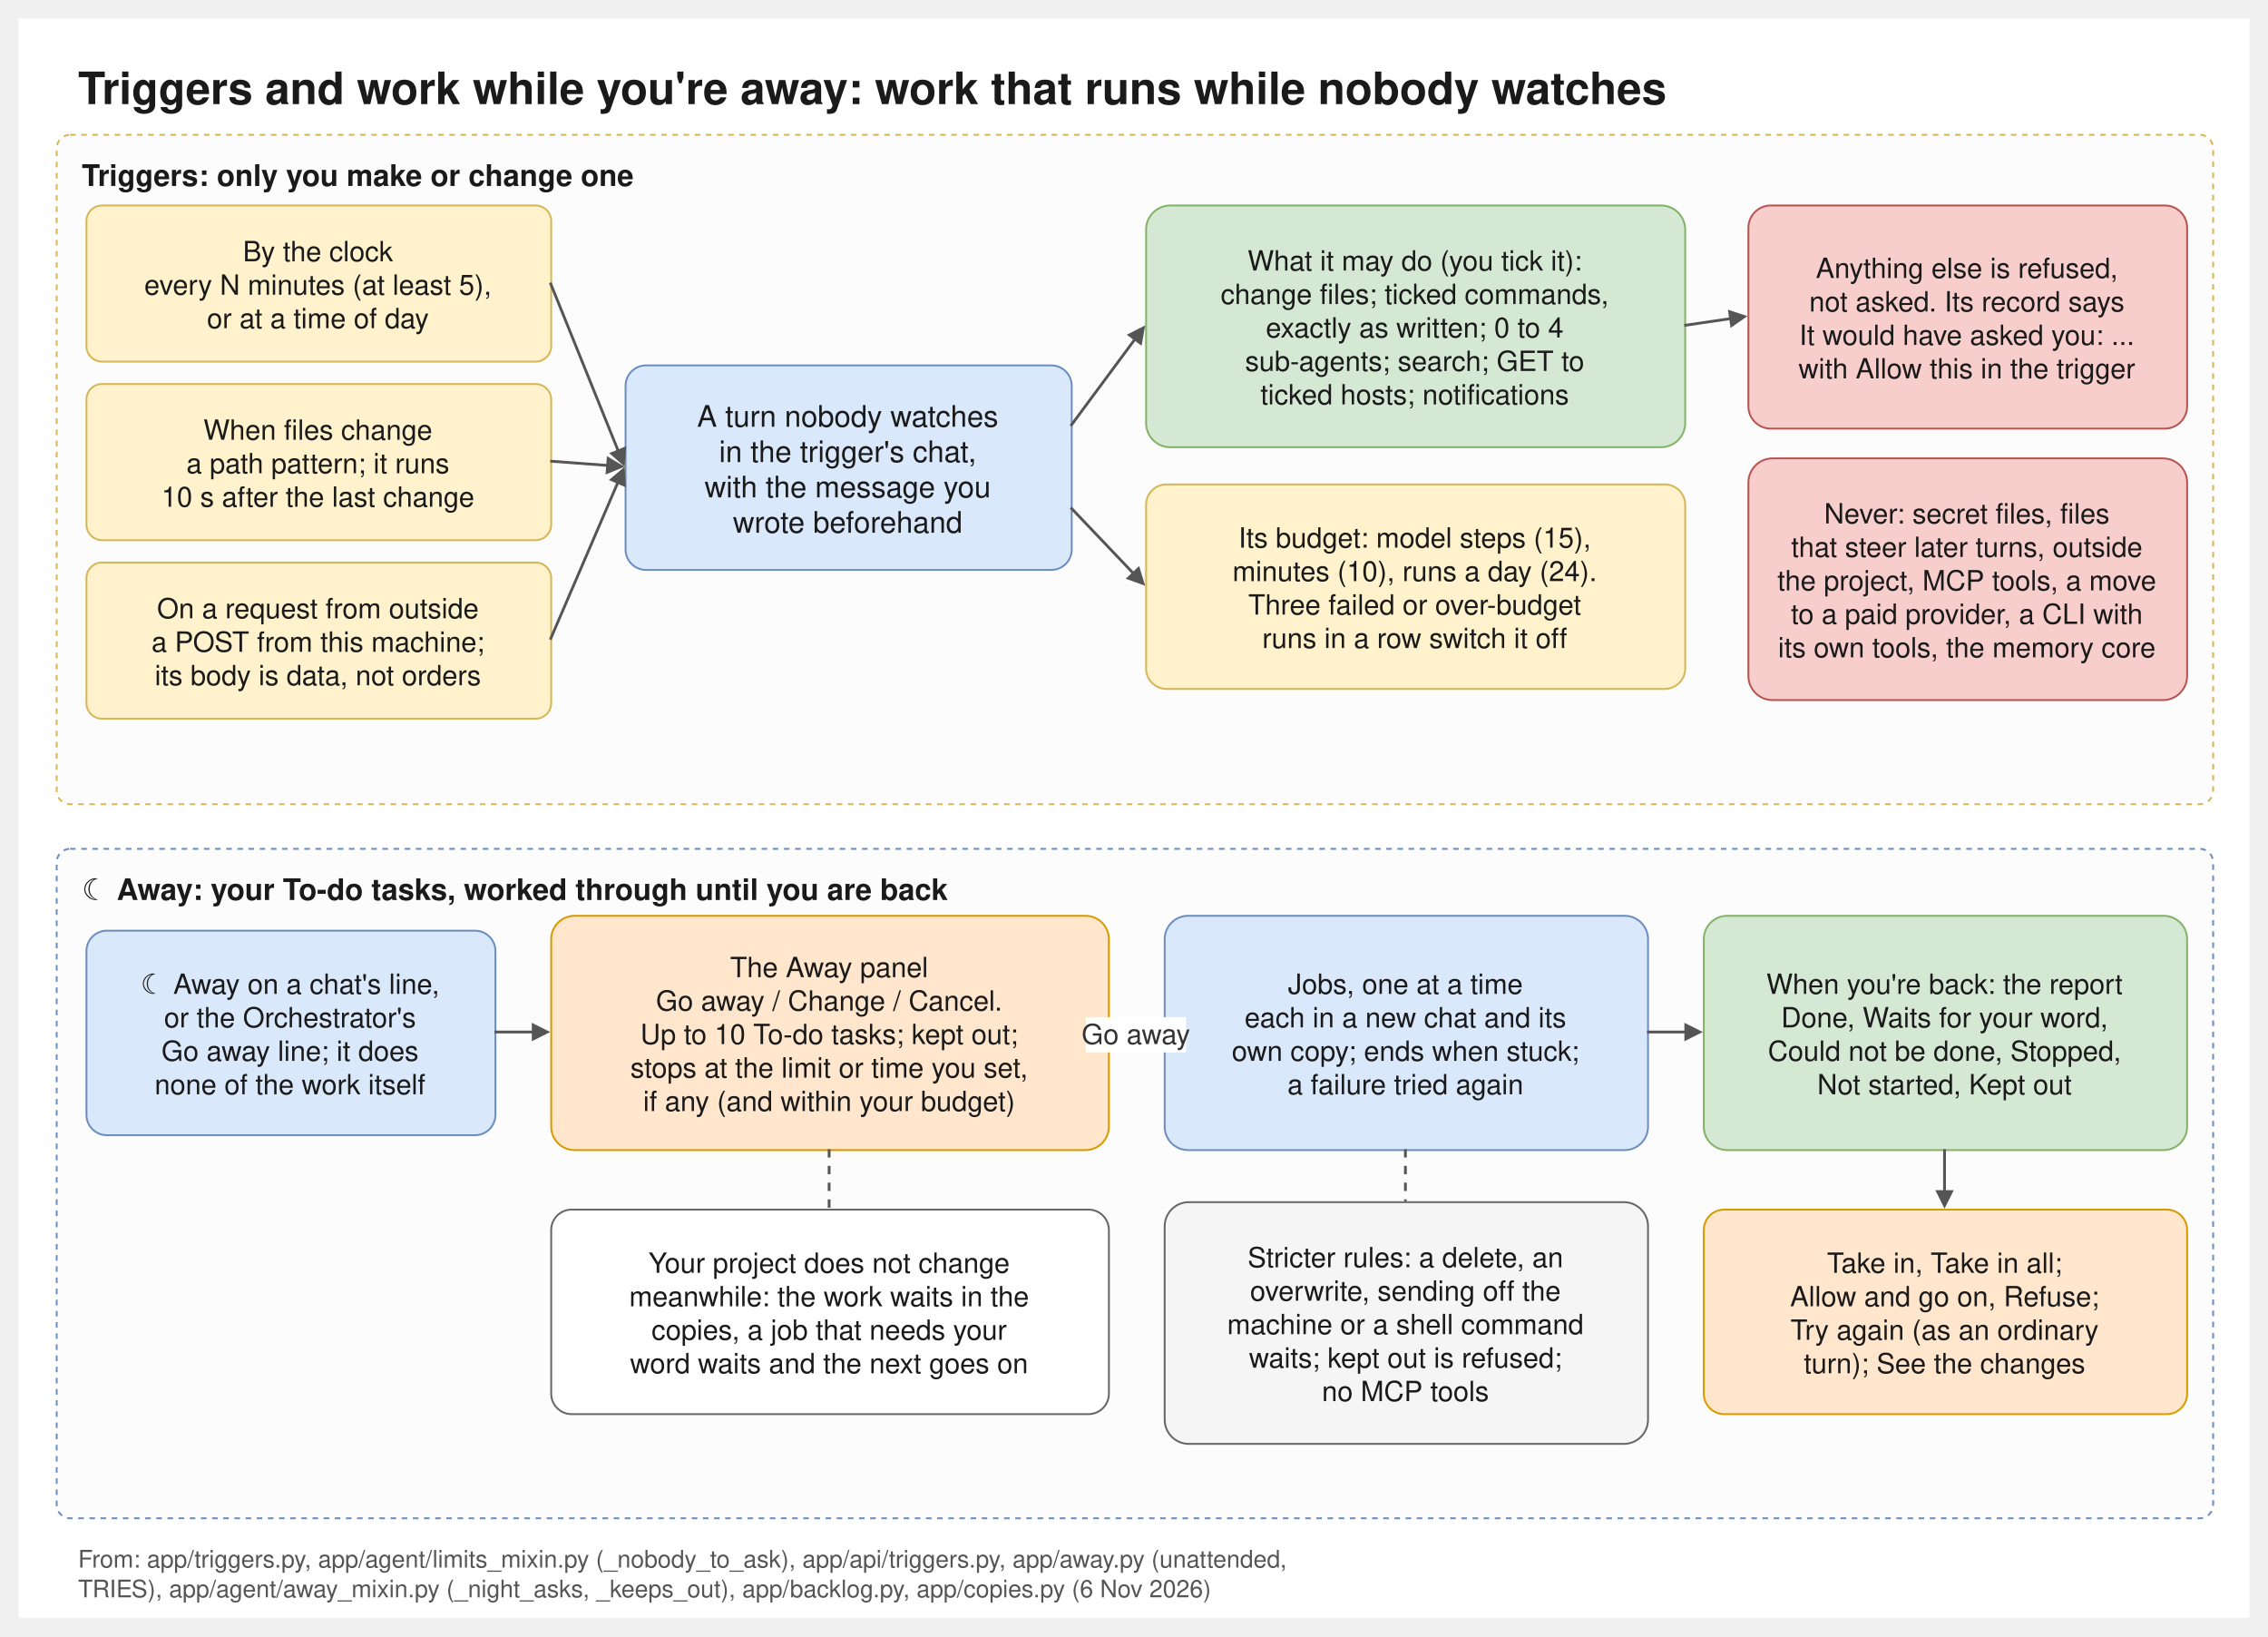
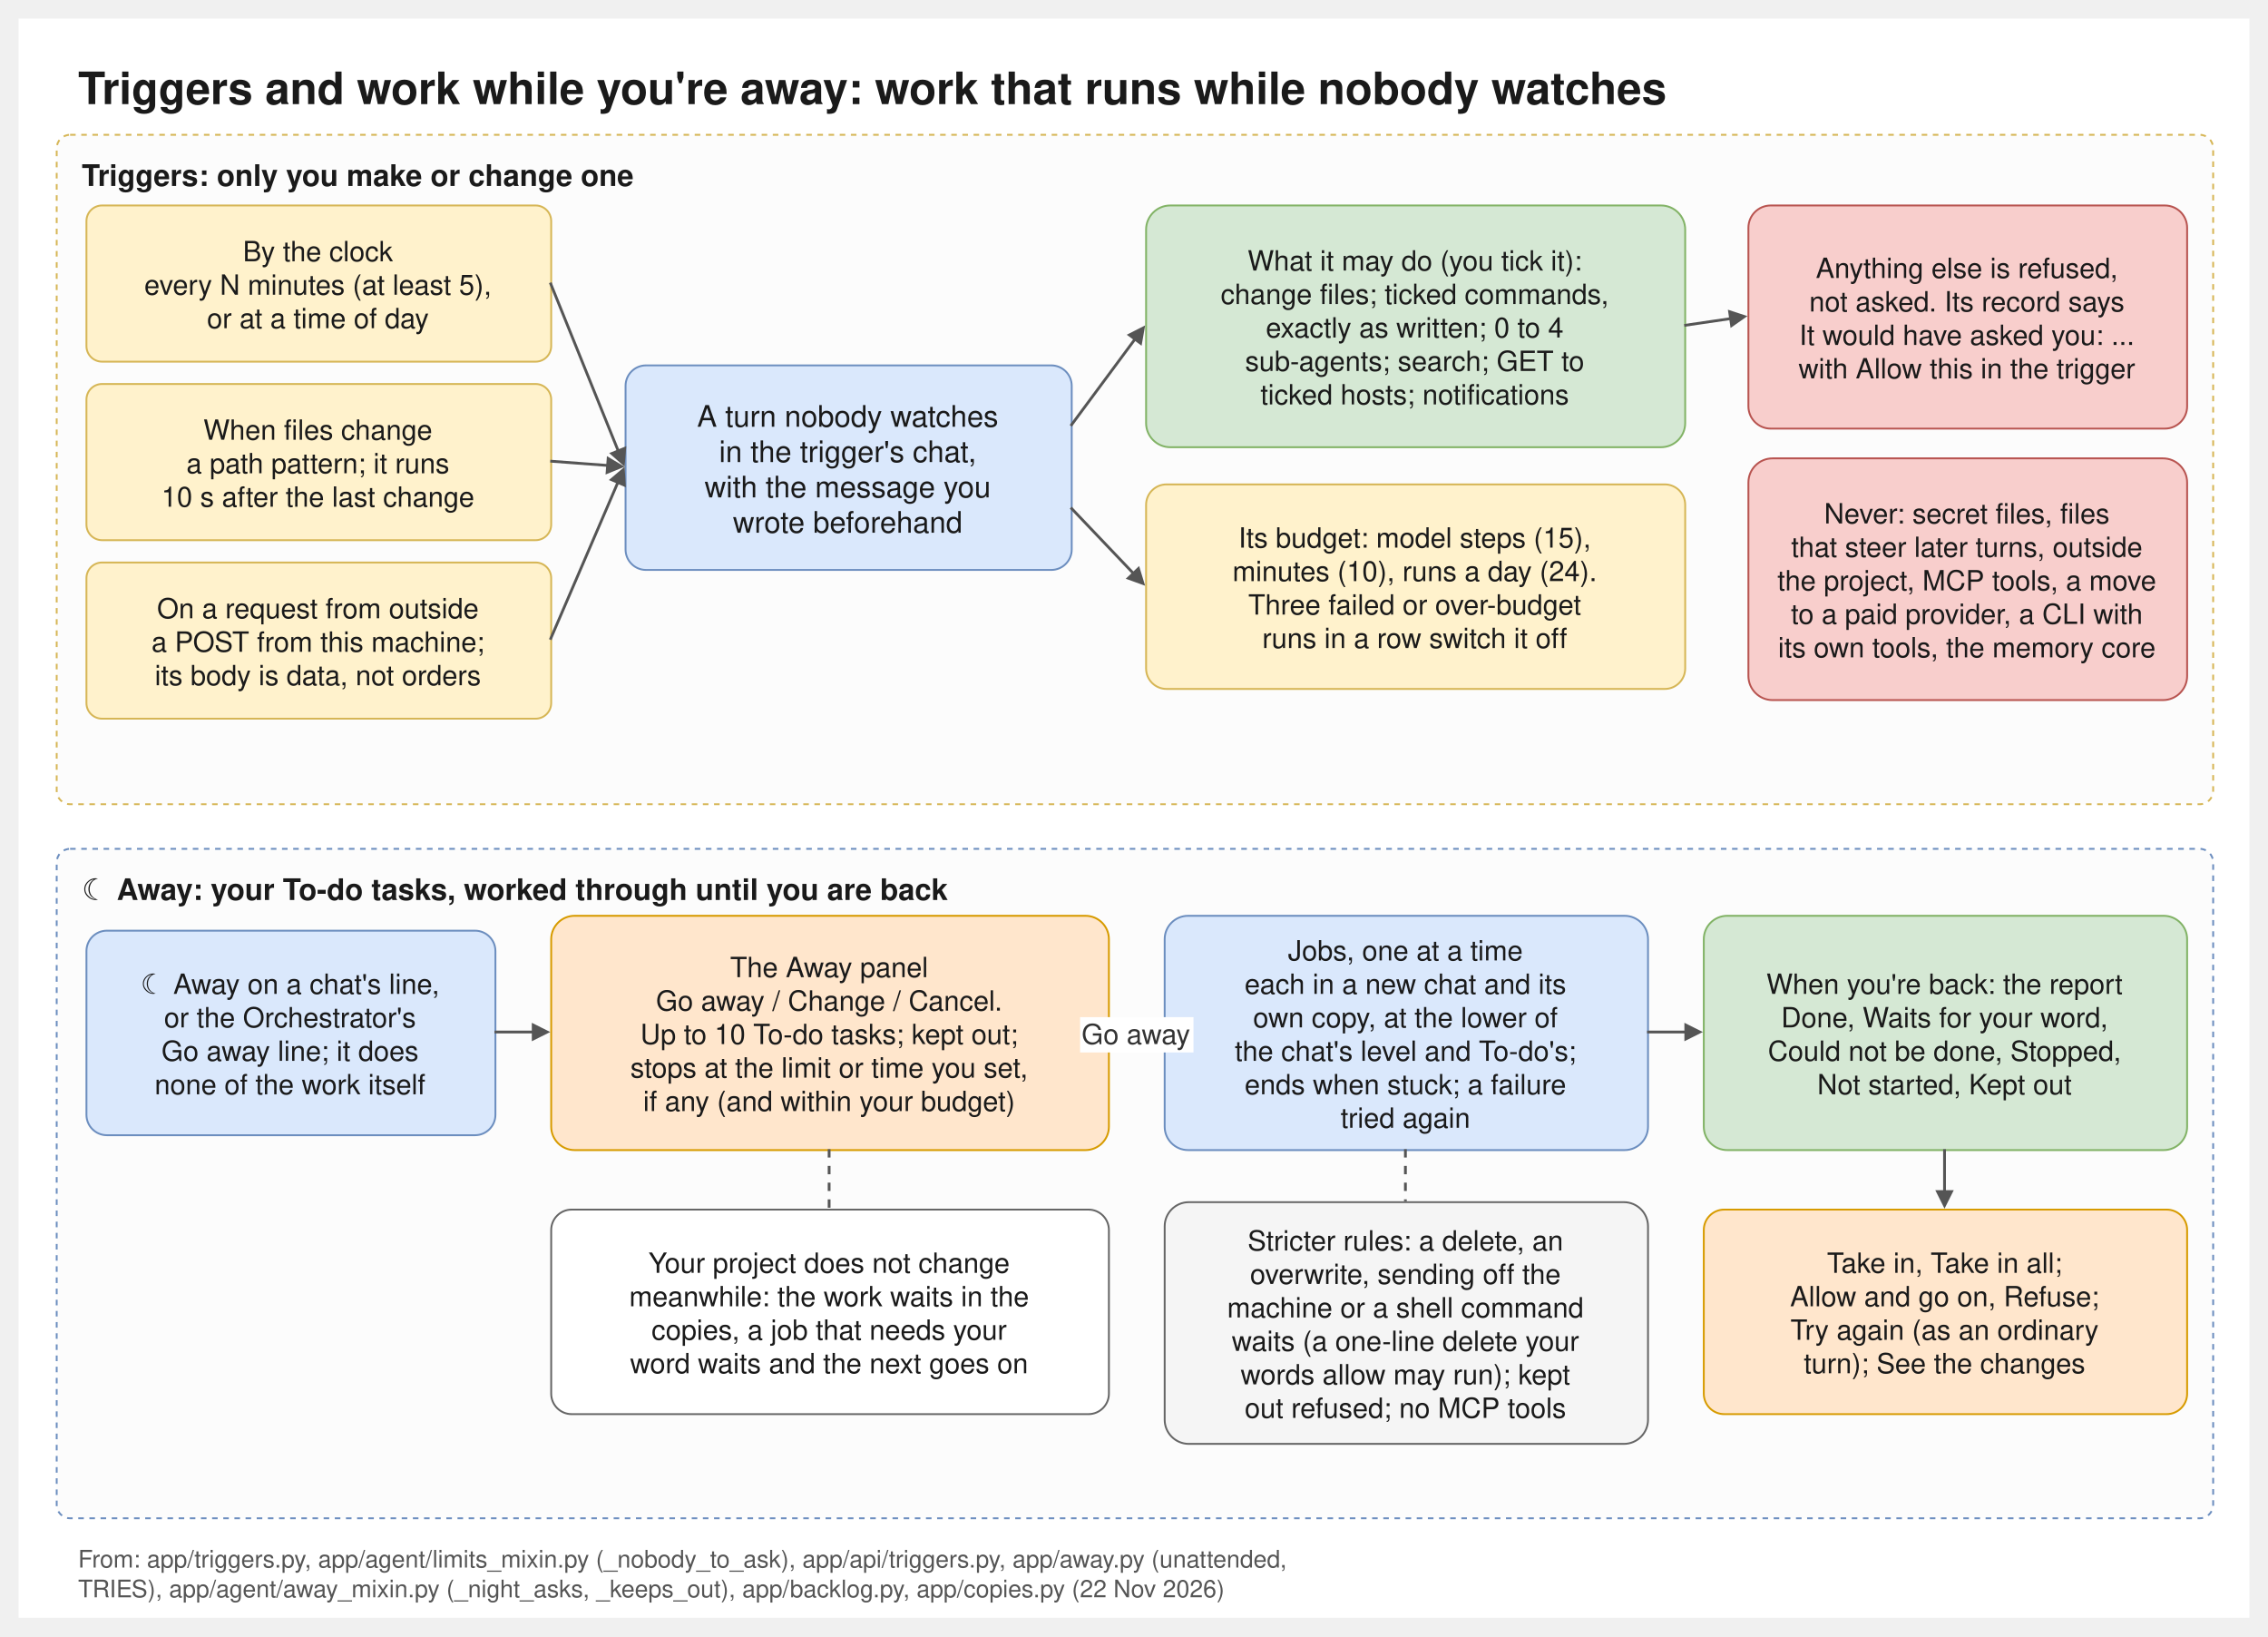
<svg xmlns="http://www.w3.org/2000/svg" style="background: transparent; background-color: transparent;" version="1.1" width="1220px" height="880px" viewBox="0 0 1220 880">
  <defs />
  <g>
    <g data-cell-id="0">
      <g data-cell-id="1">
        <g data-cell-id="backdrop">
          <g>
            <rect x="10" y="10" width="1200" height="860" fill="#ffffff" stroke="none" pointer-events="all" style="fill: light-dark(rgb(255, 255, 255), rgb(18, 18, 18));" />
          </g>
        </g>
        <g data-cell-id="title">
          <g>
            <rect x="40" y="26" width="1140" height="36" fill="none" stroke="none" pointer-events="all" />
          </g>
          <g>
            <g fill="#1a1a1a" font-family="Helvetica" font-weight="bold" text-anchor="start" font-size="24px" style="fill: light-dark(rgb(26, 26, 26), rgb(215, 215, 215));">
              <text x="42" y="56">Triggers and work while you're away: work that runs while nobody watches</text>
            </g>
          </g>
        </g>
        <g data-cell-id="tl">
          <g transform="translate(0.5,0.5)">
            <rect x="30" y="72" width="1160" height="360" rx="7.2" ry="7.2" fill="#fcfcfc" stroke="#d6b656" stroke-dasharray="3 3" pointer-events="all" style="fill: light-dark(rgb(252, 252, 252), rgb(20, 20, 20)); stroke: light-dark(rgb(214, 182, 86), rgb(109, 81, 0));" />
          </g>
          <g>
            <g fill="#1a1a1a" font-family="Helvetica" font-weight="bold" text-anchor="start" font-size="16px" style="fill: light-dark(rgb(26, 26, 26), rgb(215, 215, 215));">
              <text x="44" y="100">Triggers: only you make or change one</text>
            </g>
          </g>
        </g>
        <g data-cell-id="clock">
          <g transform="translate(0.5,0.5)">
            <rect x="46" y="110" width="250" height="84" rx="8.4" ry="8.4" fill="#fff2cc" stroke="#d6b656" pointer-events="all" style="fill: light-dark(rgb(255, 242, 204), rgb(40, 29, 0)); stroke: light-dark(rgb(214, 182, 86), rgb(109, 81, 0));" />
          </g>
          <g>
            <g fill="#1a1a1a" font-family="Helvetica" text-anchor="middle" font-size="15px" style="fill: light-dark(rgb(26, 26, 26), rgb(215, 215, 215));">
              <text x="171" y="140.5">By the clock</text>
              <text x="171" y="158.5">every N minutes (at least 5),</text>
              <text x="171" y="176.5">or at a time of day</text>
            </g>
          </g>
        </g>
        <g data-cell-id="files">
          <g transform="translate(0.5,0.5)">
            <rect x="46" y="206" width="250" height="84" rx="8.4" ry="8.4" fill="#fff2cc" stroke="#d6b656" pointer-events="all" style="fill: light-dark(rgb(255, 242, 204), rgb(40, 29, 0)); stroke: light-dark(rgb(214, 182, 86), rgb(109, 81, 0));" />
          </g>
          <g>
            <g fill="#1a1a1a" font-family="Helvetica" text-anchor="middle" font-size="15px" style="fill: light-dark(rgb(26, 26, 26), rgb(215, 215, 215));">
              <text x="171" y="236.5">When files change</text>
              <text x="171" y="254.5">a path pattern; it runs</text>
              <text x="171" y="272.5">10 s after the last change</text>
            </g>
          </g>
        </g>
        <g data-cell-id="hook">
          <g transform="translate(0.5,0.5)">
            <rect x="46" y="302" width="250" height="84" rx="8.4" ry="8.4" fill="#fff2cc" stroke="#d6b656" pointer-events="all" style="fill: light-dark(rgb(255, 242, 204), rgb(40, 29, 0)); stroke: light-dark(rgb(214, 182, 86), rgb(109, 81, 0));" />
          </g>
          <g>
            <g fill="#1a1a1a" font-family="Helvetica" text-anchor="middle" font-size="15px" style="fill: light-dark(rgb(26, 26, 26), rgb(215, 215, 215));">
              <text x="171" y="332.5">On a request from outside</text>
              <text x="171" y="350.5">a POST from this machine;</text>
              <text x="171" y="368.5">its body is data, not orders</text>
            </g>
          </g>
        </g>
        <g data-cell-id="turn">
          <g transform="translate(0.5,0.5)">
            <rect x="336" y="196" width="240" height="110" rx="11" ry="11" fill="#dae8fc" stroke="#6c8ebf" pointer-events="all" style="fill: light-dark(rgb(218, 232, 252), rgb(29, 41, 59)); stroke: light-dark(rgb(108, 142, 191), rgb(92, 121, 163));" />
          </g>
          <g>
            <g fill="#1a1a1a" font-family="Helvetica" text-anchor="middle" font-size="16px" style="fill: light-dark(rgb(26, 26, 26), rgb(215, 215, 215));">
              <text x="456" y="229.5">A turn nobody watches</text>
              <text x="456" y="248.5">in the trigger's chat,</text>
              <text x="456" y="267.5">with the message you</text>
              <text x="456" y="286.5">wrote beforehand</text>
            </g>
          </g>
        </g>
        <g data-cell-id="e7">
          <g>
            <path d="M 296 152 L 332.56 242.49" fill="none" stroke="#555555" stroke-width="1.5" stroke-miterlimit="10" pointer-events="stroke" style="stroke: light-dark(rgb(85, 85, 85), rgb(164, 164, 164));" />
            <path d="M 335.37 249.45 L 329.09 243.9 L 336.04 241.09 Z" fill="#555555" stroke="#555555" stroke-width="1.5" stroke-miterlimit="10" pointer-events="all" style="fill: light-dark(rgb(85, 85, 85), rgb(164, 164, 164)); stroke: light-dark(rgb(85, 85, 85), rgb(164, 164, 164));" />
          </g>
        </g>
        <g data-cell-id="e8">
          <g>
            <path d="M 296 248 L 326.85 250.31" fill="none" stroke="#555555" stroke-width="1.5" stroke-miterlimit="10" pointer-events="stroke" style="stroke: light-dark(rgb(85, 85, 85), rgb(164, 164, 164));" />
            <path d="M 334.33 250.87 L 326.57 254.05 L 327.13 246.57 Z" fill="#555555" stroke="#555555" stroke-width="1.5" stroke-miterlimit="10" pointer-events="all" style="fill: light-dark(rgb(85, 85, 85), rgb(164, 164, 164)); stroke: light-dark(rgb(85, 85, 85), rgb(164, 164, 164));" />
          </g>
        </g>
        <g data-cell-id="e9">
          <g>
            <path d="M 296 344 L 332.37 259.43" fill="none" stroke="#555555" stroke-width="1.5" stroke-miterlimit="10" pointer-events="stroke" style="stroke: light-dark(rgb(85, 85, 85), rgb(164, 164, 164));" />
            <path d="M 335.34 252.54 L 335.82 260.91 L 328.93 257.95 Z" fill="#555555" stroke="#555555" stroke-width="1.5" stroke-miterlimit="10" pointer-events="all" style="fill: light-dark(rgb(85, 85, 85), rgb(164, 164, 164)); stroke: light-dark(rgb(85, 85, 85), rgb(164, 164, 164));" />
          </g>
        </g>
        <g data-cell-id="may">
          <g transform="translate(0.5,0.5)">
            <rect x="616" y="110" width="290" height="130" rx="13" ry="13" fill="#d5e8d4" stroke="#82b366" pointer-events="all" style="fill: light-dark(rgb(213, 232, 212), rgb(31, 47, 30)); stroke: light-dark(rgb(130, 179, 102), rgb(68, 110, 44));" />
          </g>
          <g>
            <g fill="#1a1a1a" font-family="Helvetica" text-anchor="middle" font-size="15px" style="fill: light-dark(rgb(26, 26, 26), rgb(215, 215, 215));">
              <text x="761" y="145.5">What it may do (you tick it):</text>
              <text x="761" y="163.5">change files; ticked commands,</text>
              <text x="761" y="181.5">exactly as written; 0 to 4</text>
              <text x="761" y="199.5">sub-agents; search; GET to</text>
              <text x="761" y="217.5">ticked hosts; notifications</text>
            </g>
          </g>
        </g>
        <g data-cell-id="budget">
          <g transform="translate(0.5,0.5)">
            <rect x="616" y="260" width="290" height="110" rx="11" ry="11" fill="#fff2cc" stroke="#d6b656" pointer-events="all" style="fill: light-dark(rgb(255, 242, 204), rgb(40, 29, 0)); stroke: light-dark(rgb(214, 182, 86), rgb(109, 81, 0));" />
          </g>
          <g>
            <g fill="#1a1a1a" font-family="Helvetica" text-anchor="middle" font-size="15px" style="fill: light-dark(rgb(26, 26, 26), rgb(215, 215, 215));">
              <text x="761" y="294.5">Its budget: model steps (15),</text>
              <text x="761" y="312.5">minutes (10), runs a day (24).</text>
              <text x="761" y="330.5">Three failed or over-budget</text>
              <text x="761" y="348.5">runs in a row switch it off</text>
            </g>
          </g>
        </g>
        <g data-cell-id="e12">
          <g>
            <path d="M 576 229 L 610.54 182.37" fill="none" stroke="#555555" stroke-width="1.5" stroke-miterlimit="10" pointer-events="stroke" style="stroke: light-dark(rgb(85, 85, 85), rgb(164, 164, 164));" />
            <path d="M 615 176.35 L 613.55 184.61 L 607.52 180.14 Z" fill="#555555" stroke="#555555" stroke-width="1.5" stroke-miterlimit="10" pointer-events="all" style="fill: light-dark(rgb(85, 85, 85), rgb(164, 164, 164)); stroke: light-dark(rgb(85, 85, 85), rgb(164, 164, 164));" />
          </g>
        </g>
        <g data-cell-id="e13">
          <g>
            <path d="M 576 273 L 609.67 308.35" fill="none" stroke="#555555" stroke-width="1.5" stroke-miterlimit="10" pointer-events="stroke" style="stroke: light-dark(rgb(85, 85, 85), rgb(164, 164, 164));" />
            <path d="M 614.84 313.79 L 606.96 310.94 L 612.39 305.77 Z" fill="#555555" stroke="#555555" stroke-width="1.5" stroke-miterlimit="10" pointer-events="all" style="fill: light-dark(rgb(85, 85, 85), rgb(164, 164, 164)); stroke: light-dark(rgb(85, 85, 85), rgb(164, 164, 164));" />
          </g>
        </g>
        <g data-cell-id="refused">
          <g transform="translate(0.5,0.5)">
            <rect x="940" y="110" width="236" height="120" rx="12" ry="12" fill="#f8cecc" stroke="#b85450" pointer-events="all" style="fill: light-dark(rgb(248, 206, 204), rgb(81, 45, 43)); stroke: light-dark(rgb(184, 84, 80), rgb(215, 129, 126));" />
          </g>
          <g>
            <g fill="#1a1a1a" font-family="Helvetica" text-anchor="middle" font-size="15px" style="fill: light-dark(rgb(26, 26, 26), rgb(215, 215, 215));">
              <text x="1058" y="149.5">Anything else is refused,</text>
              <text x="1058" y="167.5">not asked. Its record says</text>
              <text x="1058" y="185.5">It would have asked you: ...</text>
              <text x="1058" y="203.5">with Allow this in the trigger</text>
            </g>
          </g>
        </g>
        <g data-cell-id="never">
          <g transform="translate(0.5,0.5)">
            <rect x="940" y="246" width="236" height="130" rx="13" ry="13" fill="#f8cecc" stroke="#b85450" pointer-events="all" style="fill: light-dark(rgb(248, 206, 204), rgb(81, 45, 43)); stroke: light-dark(rgb(184, 84, 80), rgb(215, 129, 126));" />
          </g>
          <g>
            <g fill="#1a1a1a" font-family="Helvetica" text-anchor="middle" font-size="15px" style="fill: light-dark(rgb(26, 26, 26), rgb(215, 215, 215));">
              <text x="1058" y="281.5">Never: secret files, files</text>
              <text x="1058" y="299.5">that steer later turns, outside</text>
              <text x="1058" y="317.5">the project, MCP tools, a move</text>
              <text x="1058" y="335.5">to a paid provider, a CLI with</text>
              <text x="1058" y="353.5">its own tools, the memory core</text>
            </g>
          </g>
        </g>
        <g data-cell-id="e16">
          <g>
            <path d="M 906 175 L 930.92 171.34" fill="none" stroke="#555555" stroke-width="1.5" stroke-miterlimit="10" pointer-events="stroke" style="stroke: light-dark(rgb(85, 85, 85), rgb(164, 164, 164));" />
            <path d="M 938.34 170.24 L 931.47 175.05 L 930.38 167.63 Z" fill="#555555" stroke="#555555" stroke-width="1.5" stroke-miterlimit="10" pointer-events="all" style="fill: light-dark(rgb(85, 85, 85), rgb(164, 164, 164)); stroke: light-dark(rgb(85, 85, 85), rgb(164, 164, 164));" />
          </g>
        </g>
        <g data-cell-id="nl">
          <g transform="translate(0.5,0.5)">
            <rect x="30" y="456" width="1160" height="360" rx="7.2" ry="7.2" fill="#fcfcfc" stroke="#6c8ebf" stroke-dasharray="3 3" pointer-events="all" style="fill: light-dark(rgb(252, 252, 252), rgb(20, 20, 20)); stroke: light-dark(rgb(108, 142, 191), rgb(92, 121, 163));" />
          </g>
          <g>
            <g fill="#1a1a1a" font-family="Helvetica" font-weight="bold" text-anchor="start" font-size="16px" style="fill: light-dark(rgb(26, 26, 26), rgb(215, 215, 215));">
              <text x="44" y="484">☾ Away: your To-do tasks, worked through until you are back</text>
            </g>
          </g>
        </g>
        <g data-cell-id="plan">
          <g transform="translate(0.5,0.5)">
            <rect x="46" y="500" width="220" height="110" rx="11" ry="11" fill="#dae8fc" stroke="#6c8ebf" pointer-events="all" style="fill: light-dark(rgb(218, 232, 252), rgb(29, 41, 59)); stroke: light-dark(rgb(108, 142, 191), rgb(92, 121, 163));" />
          </g>
          <g>
            <g fill="#1a1a1a" font-family="Helvetica" text-anchor="middle" font-size="15px" style="fill: light-dark(rgb(26, 26, 26), rgb(215, 215, 215));">
              <text x="156" y="534.5">☾ Away on a chat's line,</text>
              <text x="156" y="552.5">or the Orchestrator's</text>
              <text x="156" y="570.5">Go away line; it does</text>
              <text x="156" y="588.5">none of the work itself</text>
            </g>
          </g>
        </g>
        <g data-cell-id="card">
          <g transform="translate(0.5,0.5)">
            <rect x="296" y="492" width="300" height="126" rx="12.6" ry="12.6" fill="#ffe6cc" stroke="#d79b00" pointer-events="all" style="fill: light-dark(rgb(255, 230, 204), rgb(54, 33, 10)); stroke: light-dark(rgb(215, 155, 0), rgb(153, 101, 0));" />
          </g>
          <g>
            <g fill="#1a1a1a" font-family="Helvetica" text-anchor="middle" font-size="15px" style="fill: light-dark(rgb(26, 26, 26), rgb(215, 215, 215));">
              <text x="446" y="525.5">The Away panel</text>
              <text x="446" y="543.5">Go away / Change / Cancel.</text>
              <text x="446" y="561.5">Up to 10 To-do tasks; kept out;</text>
              <text x="446" y="579.5">stops at the limit or time you set,</text>
              <text x="446" y="597.5">if any (and within your budget)</text>
            </g>
          </g>
        </g>
        <g data-cell-id="jobs">
          <g transform="translate(0.5,0.5)">
            <rect x="626" y="492" width="260" height="126" rx="12.6" ry="12.6" fill="#dae8fc" stroke="#6c8ebf" pointer-events="all" style="fill: light-dark(rgb(218, 232, 252), rgb(29, 41, 59)); stroke: light-dark(rgb(108, 142, 191), rgb(92, 121, 163));" />
          </g>
          <g>
            <g fill="#1a1a1a" font-family="Helvetica" text-anchor="middle" font-size="15px" style="fill: light-dark(rgb(26, 26, 26), rgb(215, 215, 215));">
-               <text x="756" y="534.5">Jobs, one at a time</text>
-               <text x="756" y="552.5">each in a new chat and its</text>
-               <text x="756" y="570.5">own copy; ends when stuck;</text>
-               <text x="756" y="588.5">a failure tried again</text>
+               <text x="756" y="516.5">Jobs, one at a time</text>
+               <text x="756" y="534.5">each in a new chat and its</text>
+               <text x="756" y="552.5">own copy, at the lower of</text>
+               <text x="756" y="570.5">the chat's level and To-do's;</text>
+               <text x="756" y="588.5">ends when stuck; a failure</text>
+               <text x="756" y="606.5">tried again</text>
            </g>
          </g>
        </g>
        <g data-cell-id="morning">
          <g transform="translate(0.5,0.5)">
            <rect x="916" y="492" width="260" height="126" rx="12.6" ry="12.6" fill="#d5e8d4" stroke="#82b366" pointer-events="all" style="fill: light-dark(rgb(213, 232, 212), rgb(31, 47, 30)); stroke: light-dark(rgb(130, 179, 102), rgb(68, 110, 44));" />
          </g>
          <g>
            <g fill="#1a1a1a" font-family="Helvetica" text-anchor="middle" font-size="15px" style="fill: light-dark(rgb(26, 26, 26), rgb(215, 215, 215));">
              <text x="1046" y="534.5">When you're back: the report</text>
              <text x="1046" y="552.5">Done, Waits for your word,</text>
              <text x="1046" y="570.5">Could not be done, Stopped,</text>
              <text x="1046" y="588.5">Not started, Kept out</text>
            </g>
          </g>
        </g>
        <g data-cell-id="e22">
          <g>
            <path d="M 266 555 L 286.82 555" fill="none" stroke="#555555" stroke-width="1.5" stroke-miterlimit="10" pointer-events="stroke" style="stroke: light-dark(rgb(85, 85, 85), rgb(164, 164, 164));" />
            <path d="M 294.32 555 L 286.82 558.75 L 286.82 551.25 Z" fill="#555555" stroke="#555555" stroke-width="1.5" stroke-miterlimit="10" pointer-events="all" style="fill: light-dark(rgb(85, 85, 85), rgb(164, 164, 164)); stroke: light-dark(rgb(85, 85, 85), rgb(164, 164, 164));" />
          </g>
        </g>
        <g data-cell-id="e23">
          <g>
            <path d="M 596 555 L 616.82 555" fill="none" stroke="#555555" stroke-width="1.5" stroke-miterlimit="10" pointer-events="stroke" style="stroke: light-dark(rgb(85, 85, 85), rgb(164, 164, 164));" />
            <path d="M 624.32 555 L 616.82 558.75 L 616.82 551.25 Z" fill="#555555" stroke="#555555" stroke-width="1.5" stroke-miterlimit="10" pointer-events="all" style="fill: light-dark(rgb(85, 85, 85), rgb(164, 164, 164)); stroke: light-dark(rgb(85, 85, 85), rgb(164, 164, 164));" />
          </g>
          <g>
            <g fill="#333333" font-family="Helvetica" text-anchor="middle" font-size="15px" style="fill: light-dark(rgb(51, 51, 51), rgb(193, 193, 193));">
-               <rect fill="#ffffff" stroke="none" x="584" y="547" width="54" height="19" stroke-width="0" style="fill: light-dark(rgb(255, 255, 255), rgb(18, 18, 18));" />
+               <rect fill="#ffffff" stroke="none" x="581" y="547" width="61" height="19" stroke-width="0" style="fill: light-dark(rgb(255, 255, 255), rgb(18, 18, 18));" />
              <text x="611" y="561.5">Go away</text>
            </g>
          </g>
        </g>
        <g data-cell-id="e24">
          <g>
            <path d="M 886 555 L 906.82 555" fill="none" stroke="#555555" stroke-width="1.5" stroke-miterlimit="10" pointer-events="stroke" style="stroke: light-dark(rgb(85, 85, 85), rgb(164, 164, 164));" />
            <path d="M 914.32 555 L 906.82 558.75 L 906.82 551.25 Z" fill="#555555" stroke="#555555" stroke-width="1.5" stroke-miterlimit="10" pointer-events="all" style="fill: light-dark(rgb(85, 85, 85), rgb(164, 164, 164)); stroke: light-dark(rgb(85, 85, 85), rgb(164, 164, 164));" />
          </g>
        </g>
        <g data-cell-id="copy">
          <g transform="translate(0.5,0.5)">
            <rect x="296" y="650" width="300" height="110" rx="11" ry="11" fill="#ffffff" stroke="#666666" pointer-events="all" style="fill: light-dark(rgb(255, 255, 255), rgb(18, 18, 18)); stroke: light-dark(rgb(102, 102, 102), rgb(149, 149, 149));" />
          </g>
          <g>
            <g fill="#1a1a1a" font-family="Helvetica" text-anchor="middle" font-size="15px" style="fill: light-dark(rgb(26, 26, 26), rgb(215, 215, 215));">
              <text x="446" y="684.5">Your project does not change</text>
              <text x="446" y="702.5">meanwhile: the work waits in the</text>
              <text x="446" y="720.5">copies, a job that needs your</text>
              <text x="446" y="738.5">word waits and the next goes on</text>
            </g>
          </g>
        </g>
        <g data-cell-id="strict">
          <g transform="translate(0.5,0.5)">
            <rect x="626" y="646" width="260" height="130" rx="13" ry="13" fill="#f5f5f5" stroke="#666666" pointer-events="all" style="fill: light-dark(rgb(245, 245, 245), rgb(26, 26, 26)); stroke: light-dark(rgb(102, 102, 102), rgb(149, 149, 149));" />
          </g>
          <g>
            <g fill="#1a1a1a" font-family="Helvetica" text-anchor="middle" font-size="15px" style="fill: light-dark(rgb(26, 26, 26), rgb(215, 215, 215));">
-               <text x="756" y="681.5">Stricter rules: a delete, an</text>
-               <text x="756" y="699.5">overwrite, sending off the</text>
-               <text x="756" y="717.5">machine or a shell command</text>
-               <text x="756" y="735.5">waits; kept out is refused;</text>
-               <text x="756" y="753.5">no MCP tools</text>
+               <text x="756" y="672.5">Stricter rules: a delete, an</text>
+               <text x="756" y="690.5">overwrite, sending off the</text>
+               <text x="756" y="708.5">machine or a shell command</text>
+               <text x="756" y="726.5">waits (a one-line delete your</text>
+               <text x="756" y="744.5">words allow may run); kept</text>
+               <text x="756" y="762.5">out refused; no MCP tools</text>
            </g>
          </g>
        </g>
        <g data-cell-id="take">
          <g transform="translate(0.5,0.5)">
            <rect x="916" y="650" width="260" height="110" rx="11" ry="11" fill="#ffe6cc" stroke="#d79b00" pointer-events="all" style="fill: light-dark(rgb(255, 230, 204), rgb(54, 33, 10)); stroke: light-dark(rgb(215, 155, 0), rgb(153, 101, 0));" />
          </g>
          <g>
            <g fill="#1a1a1a" font-family="Helvetica" text-anchor="middle" font-size="15px" style="fill: light-dark(rgb(26, 26, 26), rgb(215, 215, 215));">
              <text x="1046" y="684.5">Take in, Take in all;</text>
              <text x="1046" y="702.5">Allow and go on, Refuse;</text>
              <text x="1046" y="720.5">Try again (as an ordinary</text>
              <text x="1046" y="738.5">turn); See the changes</text>
            </g>
          </g>
        </g>
        <g data-cell-id="e28">
          <g>
            <path d="M 756 618 L 756 646" fill="none" stroke="#555555" stroke-width="1.5" stroke-miterlimit="10" stroke-dasharray="4.5 4.5" pointer-events="stroke" style="stroke: light-dark(rgb(85, 85, 85), rgb(164, 164, 164));" />
          </g>
        </g>
        <g data-cell-id="e29">
          <g>
            <path d="M 1046 618 L 1046 640.82" fill="none" stroke="#555555" stroke-width="1.5" stroke-miterlimit="10" pointer-events="stroke" style="stroke: light-dark(rgb(85, 85, 85), rgb(164, 164, 164));" />
            <path d="M 1046 648.32 L 1042.25 640.82 L 1049.75 640.82 Z" fill="#555555" stroke="#555555" stroke-width="1.5" stroke-miterlimit="10" pointer-events="all" style="fill: light-dark(rgb(85, 85, 85), rgb(164, 164, 164)); stroke: light-dark(rgb(85, 85, 85), rgb(164, 164, 164));" />
          </g>
        </g>
        <g data-cell-id="e30">
          <g>
            <path d="M 446 618 L 446 650" fill="none" stroke="#555555" stroke-width="1.5" stroke-miterlimit="10" stroke-dasharray="4.5 4.5" pointer-events="stroke" style="stroke: light-dark(rgb(85, 85, 85), rgb(164, 164, 164));" />
          </g>
        </g>
        <g data-cell-id="footer">
          <g>
            <rect x="40" y="824" width="1140" height="40" fill="none" stroke="none" pointer-events="all" />
          </g>
          <g>
            <g fill="#555555" font-family="Helvetica" text-anchor="start" font-size="13px" style="fill: light-dark(rgb(85, 85, 85), rgb(164, 164, 164));">
              <text x="42" y="843">From: app/triggers.py, app/agent/limits_mixin.py (_nobody_to_ask), app/api/triggers.py, app/away.py (unattended,</text>
-               <text x="42" y="859">TRIES), app/agent/away_mixin.py (_night_asks, _keeps_out), app/backlog.py, app/copies.py (6 Nov 2026)</text>
+               <text x="42" y="859">TRIES), app/agent/away_mixin.py (_night_asks, _keeps_out), app/backlog.py, app/copies.py (22 Nov 2026)</text>
            </g>
          </g>
        </g>
      </g>
    </g>
  </g>
</svg>
